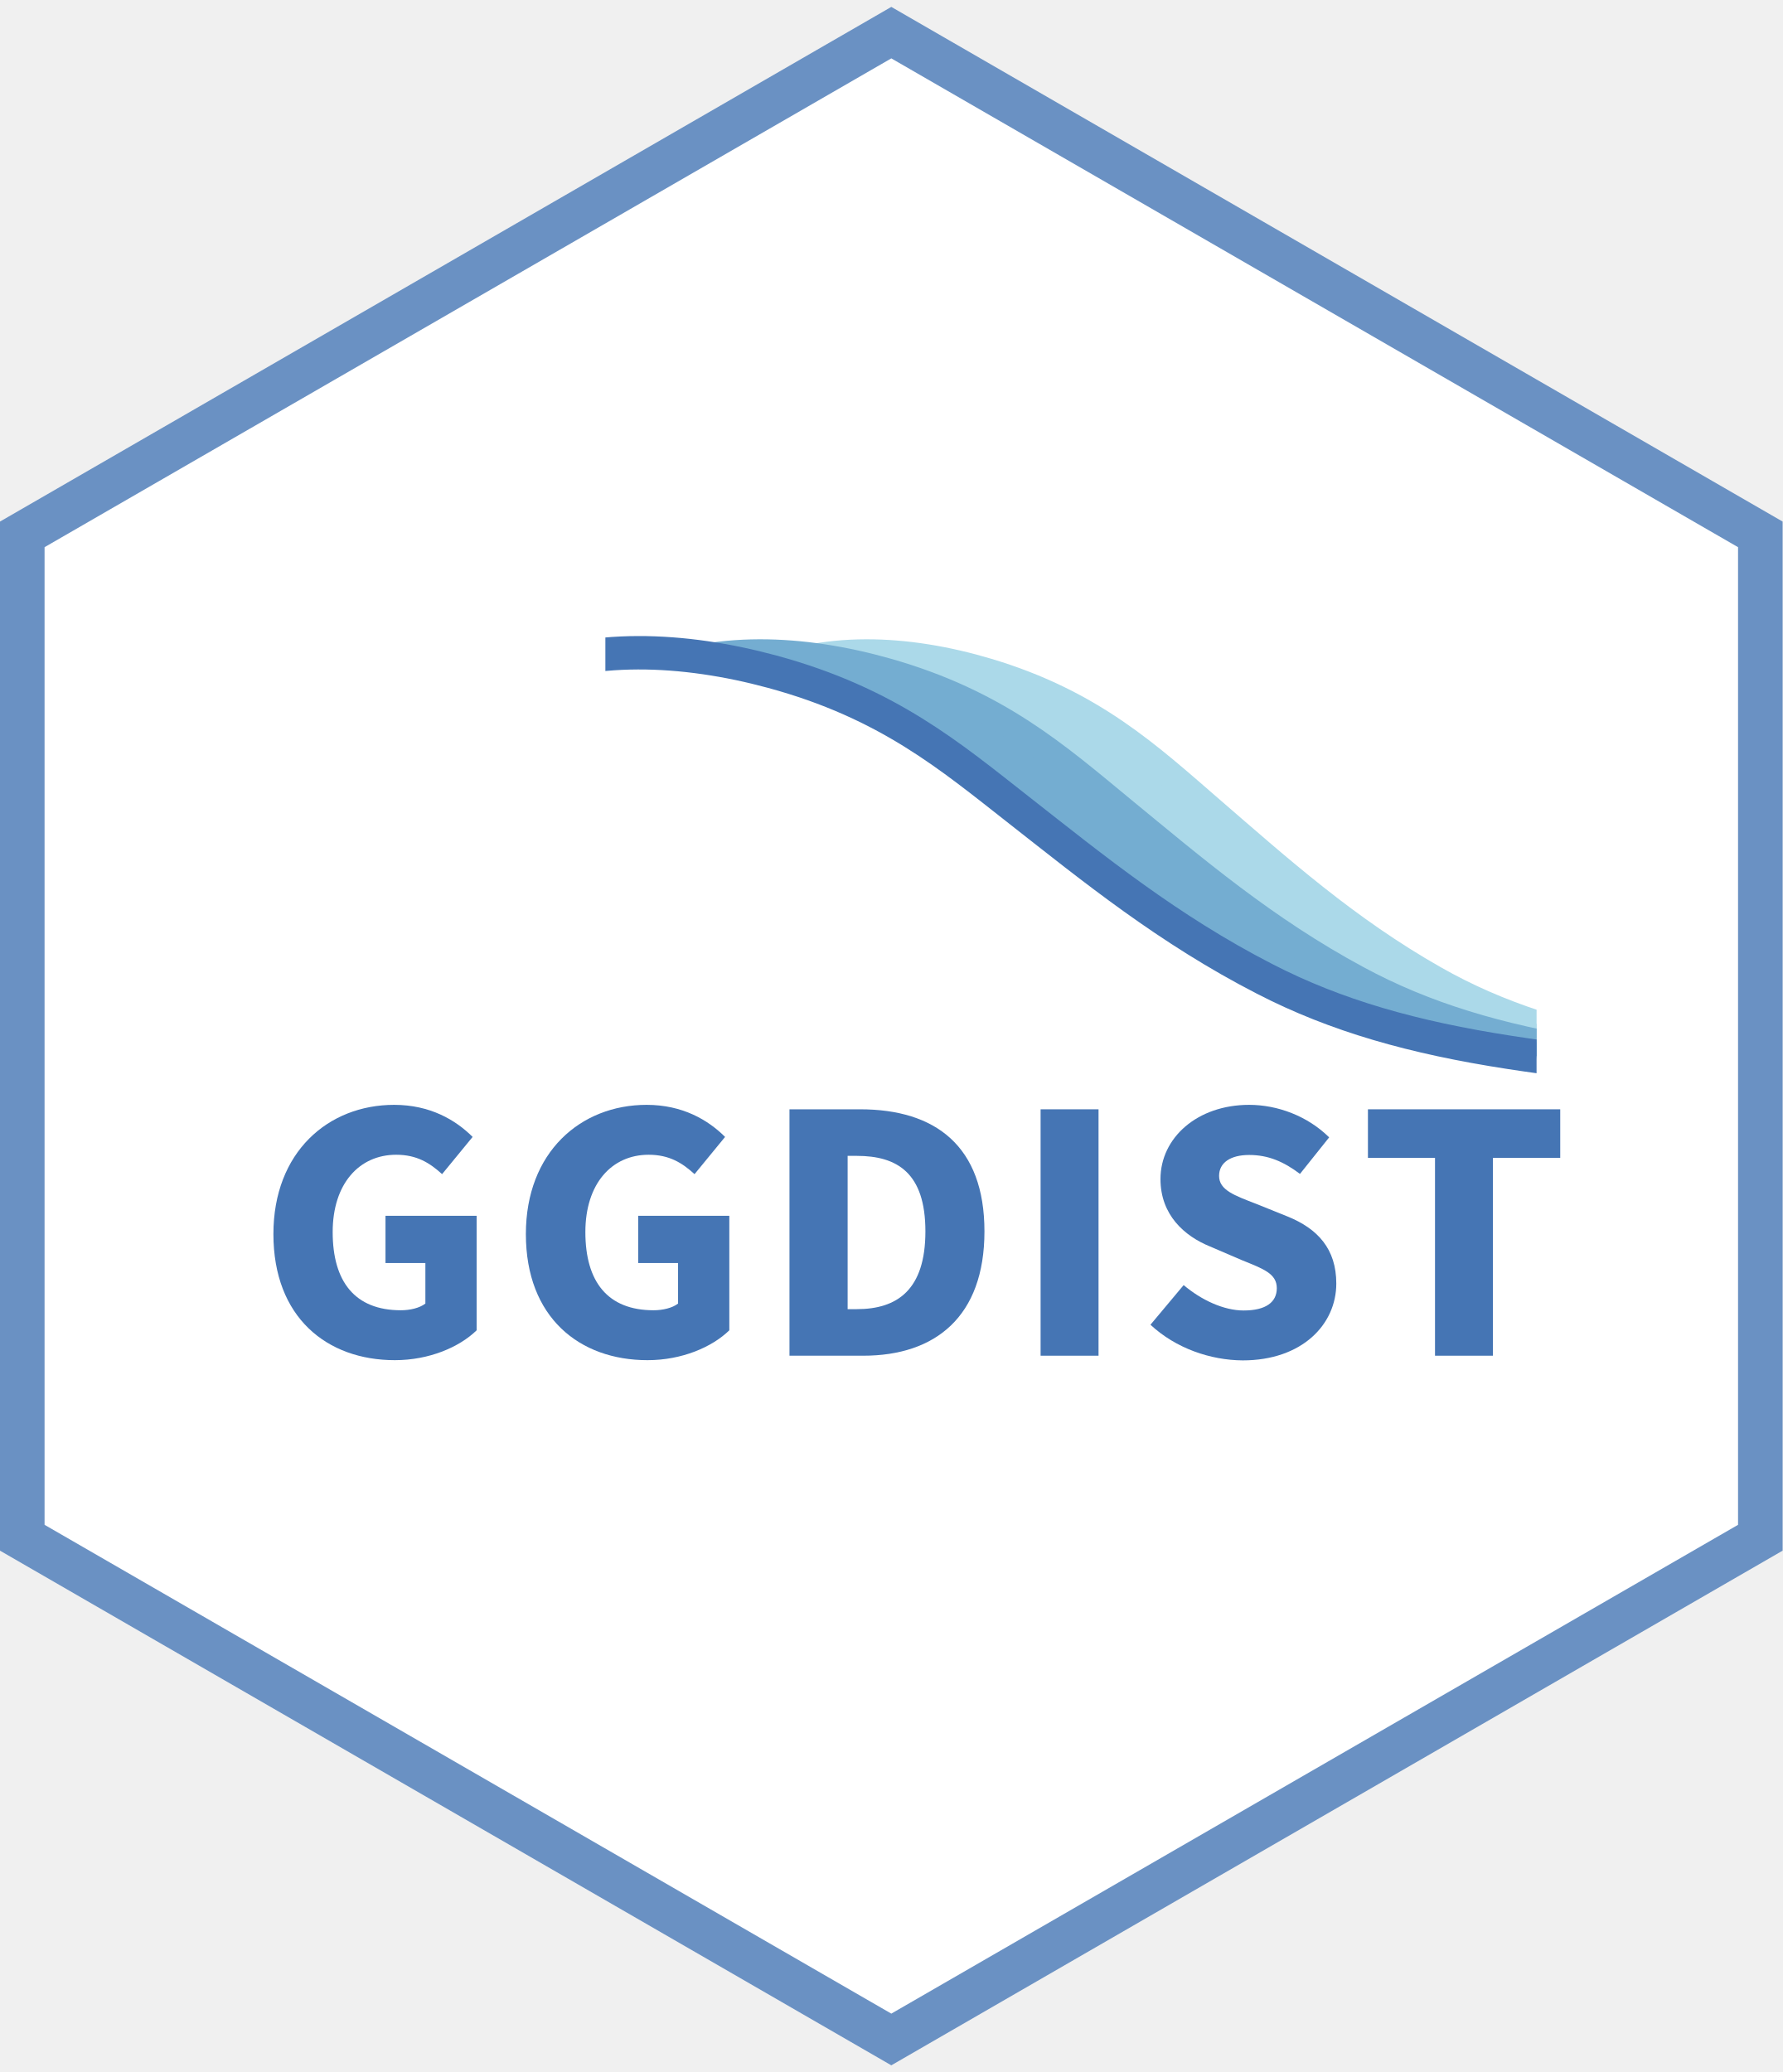
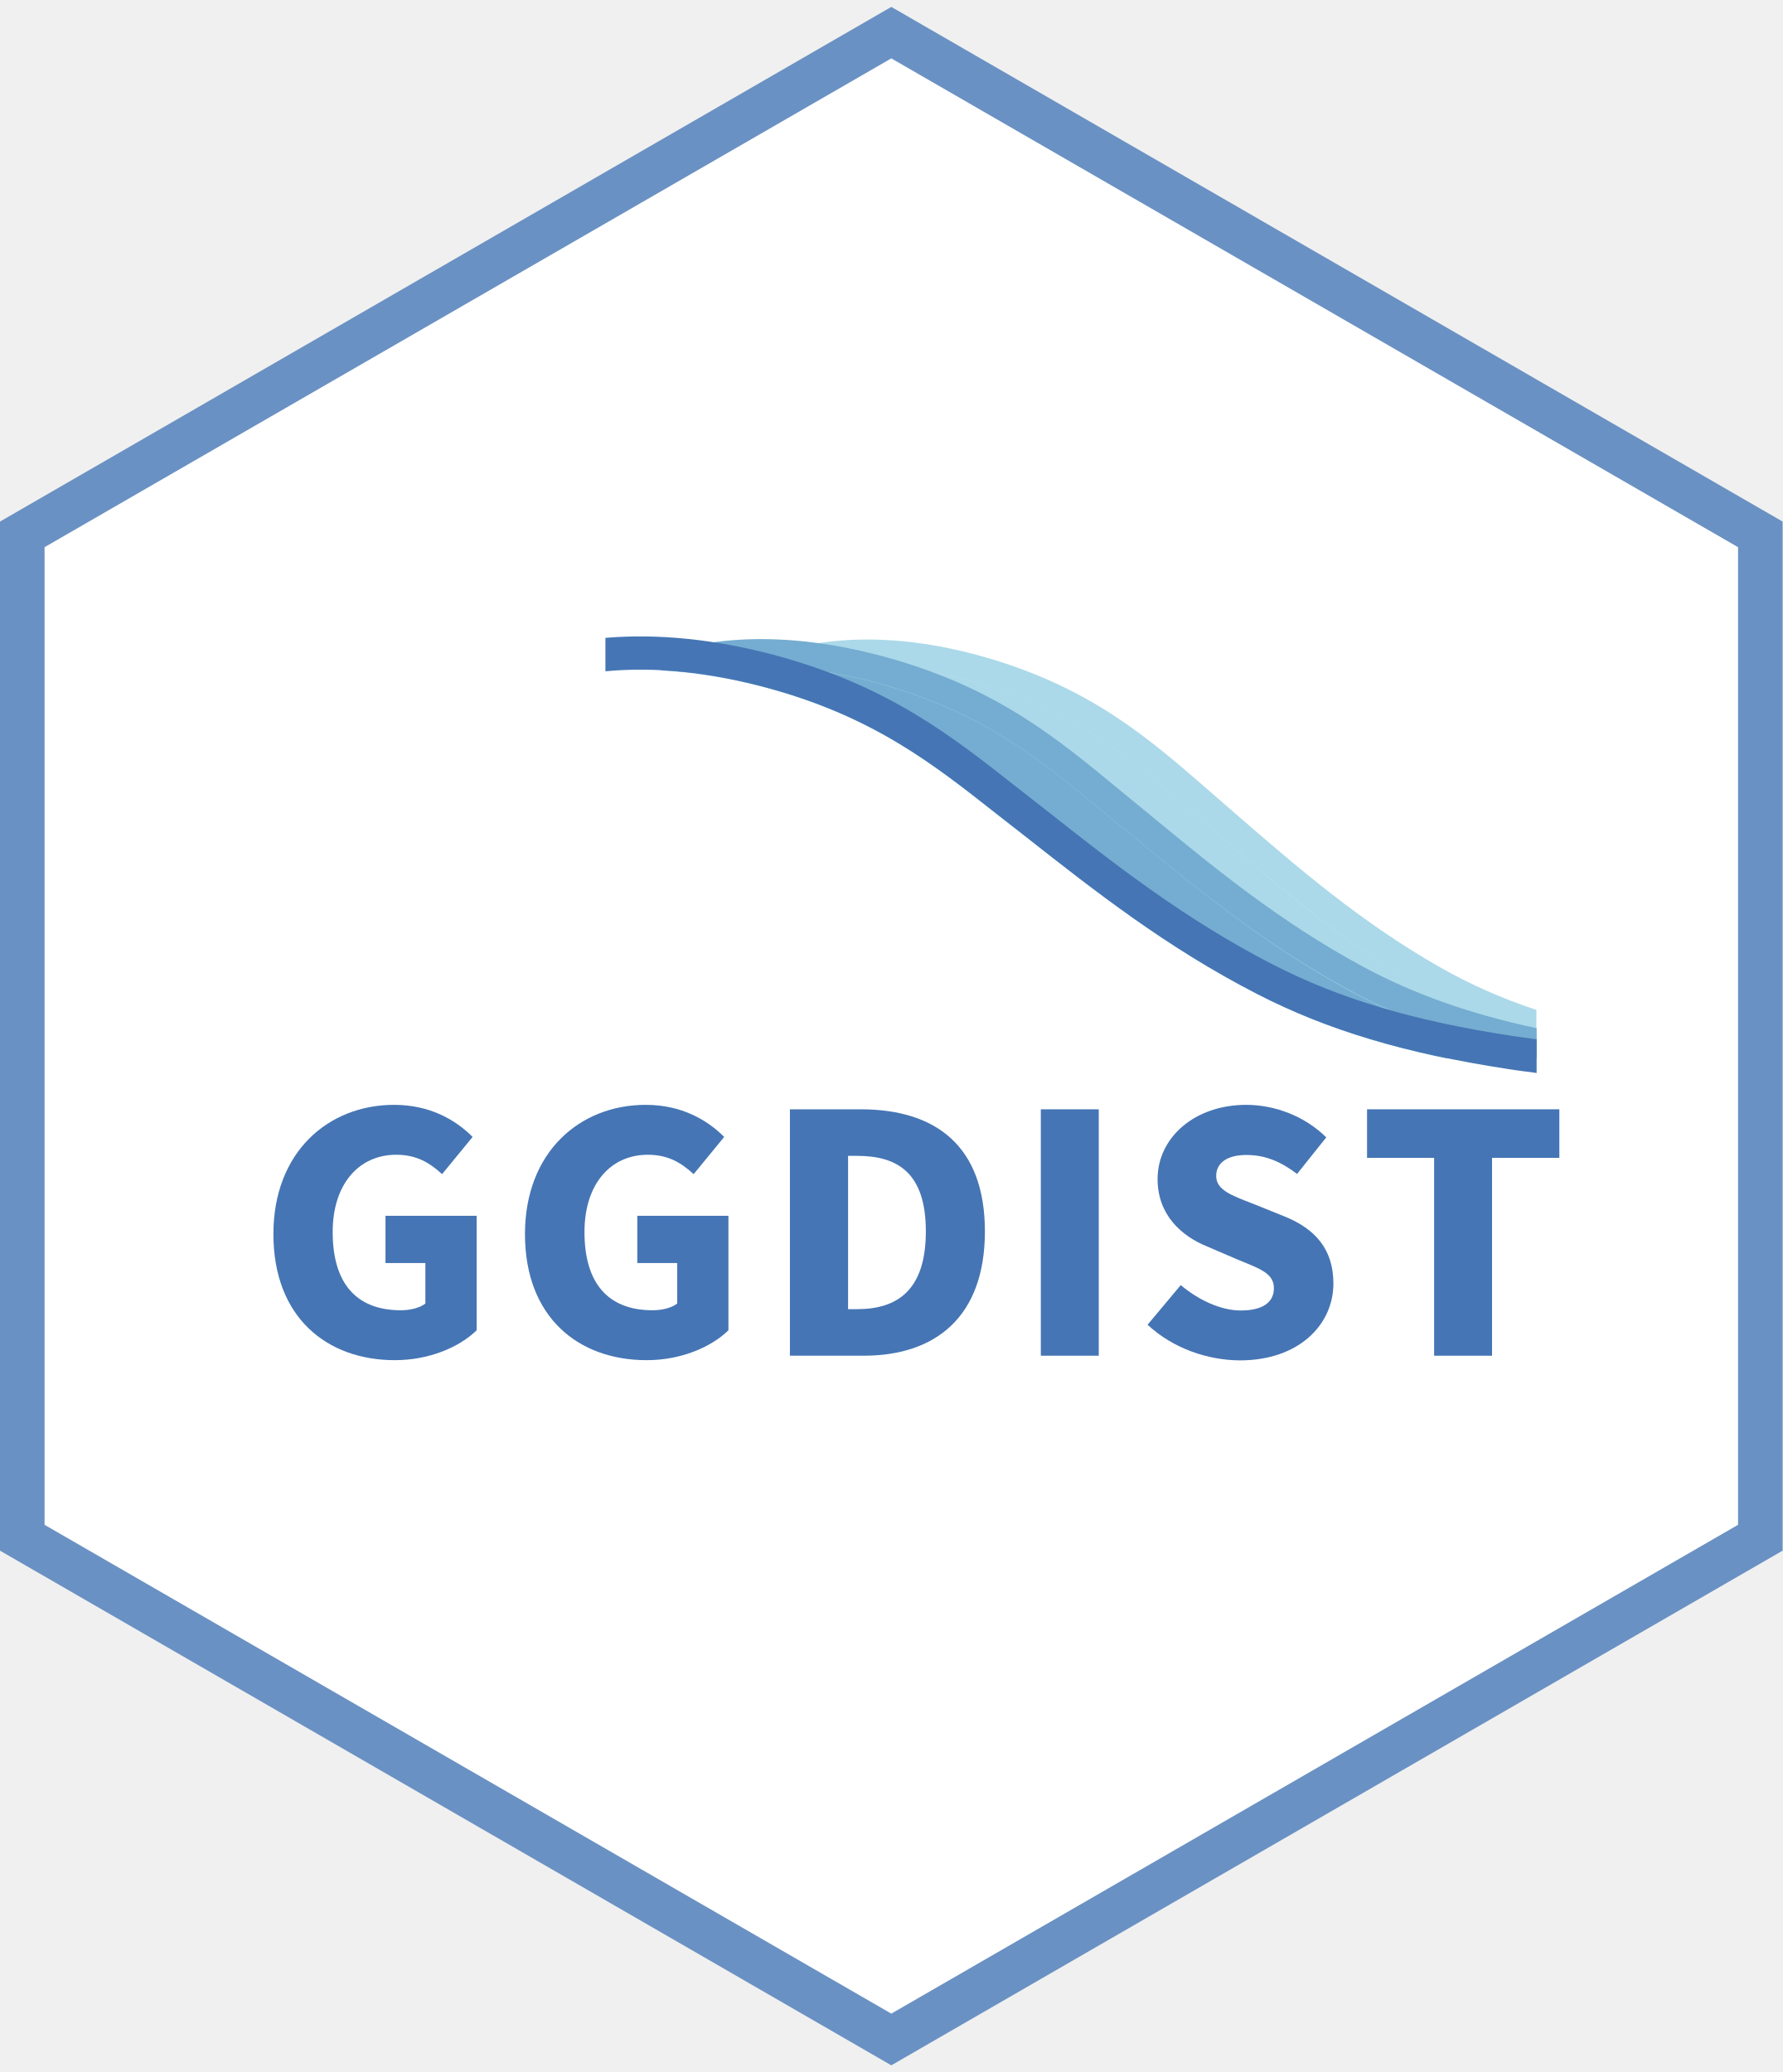
- <svg xmlns="http://www.w3.org/2000/svg" xmlns:xlink="http://www.w3.org/1999/xlink" version="1.1" x="0px" y="0px" width="80px" height="93px" viewBox="0 0 80 93" style="enable-background:new 0 0 80 93;" xml:space="preserve">
-   <style type="text/css">
- 	.st0{fill:#FFFFFF;}
- 	.st1{fill:#6A91C3;}
- 	.st2{clip-path:url(#SVGID_2_);fill:#ABD9E9;stroke:#ABD9E9;stroke-width:1.21;stroke-miterlimit:10;}
- 	.st3{clip-path:url(#SVGID_4_);fill:#74ADD1;stroke:#74ADD1;stroke-width:1.21;stroke-miterlimit:10;}
- 	.st4{clip-path:url(#SVGID_6_);fill:#FFFFFF;stroke:#4575B4;stroke-width:1.5;stroke-miterlimit:10;}
- 	.st5{display:none;}
- 	.st6{display:inline;fill:#4575B4;stroke:#4575B4;stroke-miterlimit:10;}
- 	.st7{display:inline;fill:#6A91C3;stroke:#6A91C3;stroke-miterlimit:10;}
- 	.st8{display:inline;fill:#90BDDA;stroke:#90BDDA;stroke-miterlimit:10;}
- 	.st9{display:inline;fill:#ABD9E9;stroke:#ABD9E9;stroke-miterlimit:10;}
- 	.st10{display:inline;fill:#DDF0F6;stroke:#DDF0F6;stroke-miterlimit:10;}
- 	.st11{display:inline;}
- 	.st12{clip-path:url(#SVGID_8_);fill:#DDF0F6;stroke:#DDF0F6;stroke-miterlimit:10;}
- 	.st13{fill:#E0E0E0;}
- 	.st14{fill:#4575B4;}
- </style>
+ <svg xmlns="http://www.w3.org/2000/svg" version="1.2" baseProfile="tiny" x="0px" y="0px" width="80px" height="93px" viewBox="0 0 80 93" overflow="visible" xml:space="preserve">
  <g id="Layer_4">
    <g>
-       <polygon class="st0" points="1,69.02 1,23.98 40,1.46 79,23.98 79,69.02 40,91.54   " />
-       <path class="st1" d="M40,2.62l38,21.94v43.88L40,90.38L2,68.44V24.56L40,2.62 M40,0.31L0,23.41v46.19l40,23.1l40-23.1V23.41    L40,0.31L40,0.31z" />
+       <polygon fill="#FFFFFF" points="1,69.02 1,23.98 40,1.46 79,23.98 79,69.02 40,91.54   " />
+       <path fill="#6A91C3" d="M40,2.62l38,21.94v43.88L40,90.38L2,68.44V24.56L40,2.62 M40,0.31L0,23.41v46.19l40,23.1l40-23.1V23.41    L40,0.31L40,0.31z" />
    </g>
  </g>
  <g id="Layer_7">
    <g>
-       <defs>
-         <rect id="SVGID_1_" x="34.68" y="25.6" transform="matrix(-1 -5.317492e-11 5.317492e-11 -1 103.6387 73.1057)" width="34.28" height="21.91" />
-       </defs>
-       <clipPath id="SVGID_2_">
-         <use xlink:href="#SVGID_1_" style="overflow:visible;" />
-       </clipPath>
-       <path class="st2" d="M99.22,48.58v-0.05h-3.1C89,48.72,81.18,48.4,74.34,47.24c-3.94-0.67-7.08-1.65-9.98-3.3    c-3.93-2.23-6.96-4.95-9.99-7.57c-2.81-2.43-5.34-4.81-10.05-6.22c-3.61-1.08-7.47-1.27-10.51,0.24    c-1.59,0.79-3.23,1.24-5.02,1.84c-2.11,0.71-3.56,1.91-4.97,3.01c-1.68,1.32-3.28,2.67-4.97,3.99c-2.88,2.25-5.8,4.5-10.16,5.9    c-3.27,1.05-6.38,2.24-10.16,2.62c-3.33,0.33-6.85,0.48-10.23,0.61c-0.8,0.03-1.61,0.05-2.42,0.08v0.14" />
+       <path fill="#ABD9E9" d="M54.64,37.4l-1.16-1.01c-2.58-2.25-5.02-4.37-9.32-5.66c-3.6-1.08-6.92-1.08-9.47-0.05v16.82h34.28v-0.91    c-1.79-0.57-3.38-1.26-4.9-2.12C60.36,42.37,57.45,39.85,54.64,37.4z" />
+       <path fill="#ABD9E9" d="M34.68,30.69c2.55-1.04,5.87-1.04,9.47,0.05c4.3,1.29,6.74,3.41,9.32,5.66l1.16,1.01    c2.82,2.44,5.73,4.97,9.42,7.07c1.51,0.86,3.11,1.55,4.9,2.12v-1.27c-1.56-0.52-2.96-1.14-4.3-1.9c-3.59-2.04-6.46-4.53-9.23-6.93    l-1.16-1.01c-2.68-2.33-5.22-4.54-9.77-5.91c-3.65-1.1-7.09-1.16-9.82-0.2V30.69z" />
    </g>
    <g>
-       <defs>
-         <rect id="SVGID_3_" x="29.67" y="25.6" transform="matrix(-1 -4.634971e-11 4.634971e-11 -1 98.6306 73.1057)" width="39.28" height="21.91" />
-       </defs>
-       <clipPath id="SVGID_4_">
-         <use xlink:href="#SVGID_3_" style="overflow:visible;" />
-       </clipPath>
-       <path class="st3" d="M97.57,48.58v-0.05h-3.26c-7.49,0.19-15.72-0.13-22.91-1.29c-4.15-0.67-7.45-1.65-10.5-3.3    c-4.14-2.23-7.32-4.95-10.51-7.57c-2.95-2.43-5.62-4.81-10.57-6.22c-3.79-1.08-7.86-1.27-11.06,0.24    c-1.67,0.79-3.39,1.24-5.28,1.84c-2.22,0.71-3.75,1.91-5.23,3.01c-1.77,1.32-3.45,2.67-5.23,3.99c-3.03,2.25-6.11,4.5-10.69,5.9    c-3.44,1.05-6.71,2.24-10.69,2.62c-3.51,0.33-7.21,0.48-10.76,0.61c-0.85,0.03-1.7,0.05-2.54,0.08v0.14" />
+       <path fill="#74ADD1" d="M50.7,37.41l-1.22-1c-2.72-2.25-5.29-4.38-9.82-5.67c-3.79-1.08-7.29-1.09-9.98-0.05v16.82h39.28v-0.1    c-3.26-0.68-5.91-1.61-8.35-2.92C56.72,42.38,53.66,39.85,50.7,37.41z" />
+       <path fill="#74ADD1" d="M29.67,30.68c2.69-1.03,6.19-1.03,9.98,0.05c4.53,1.29,7.1,3.42,9.82,5.67l1.22,1    c2.96,2.44,6.03,4.97,9.92,7.07c2.44,1.32,5.08,2.24,8.35,2.92v-1.24c-3.03-0.65-5.5-1.53-7.77-2.75    c-3.79-2.04-6.8-4.53-9.72-6.94l-1.22-1c-2.82-2.33-5.49-4.54-10.26-5.9c-3.84-1.1-7.44-1.16-10.31-0.19V30.68z" />
    </g>
    <g>
-       <defs>
-         <rect id="SVGID_5_" x="27.17" y="25.6" transform="matrix(-1 -4.553214e-11 4.553214e-11 -1 96.1277 74.0684)" width="41.79" height="22.87" />
-       </defs>
-       <clipPath id="SVGID_6_">
-         <use xlink:href="#SVGID_5_" style="overflow:visible;" />
-       </clipPath>
-       <path class="st4" d="M95.21,48.58v-0.05h-3.42c-7.85,0.19-16.48-0.13-24.02-1.29c-4.35-0.67-7.81-1.65-11.01-3.3    c-4.34-2.23-7.68-4.95-11.02-7.57c-3.1-2.43-5.89-4.81-11.08-6.22c-3.98-1.08-8.24-1.27-11.6,0.24c-1.76,0.79-3.56,1.24-5.54,1.84    c-2.32,0.71-3.93,1.91-5.48,3.01c-1.86,1.32-3.62,2.67-5.48,3.99c-3.18,2.25-6.4,4.5-11.21,5.9c-3.61,1.05-7.03,2.24-11.21,2.62    c-3.68,0.33-7.56,0.48-11.28,0.61c-0.89,0.03-1.78,0.05-2.67,0.08v0.14" />
+       <path fill="#FFFFFF" d="M56.42,44.62c-4.09-2.1-7.3-4.64-10.41-7.08l-1.28-1c-2.84-2.24-5.53-4.36-10.26-5.65    c-2.62-0.71-5.1-0.96-7.3-0.75v18.34h41.79v-0.3c-0.43-0.06-0.87-0.11-1.3-0.18C63.04,47.28,59.57,46.24,56.42,44.62z" />
+       <path fill="#4575B4" d="M27.17,30.13c2.2-0.21,4.68,0.03,7.3,0.75c4.73,1.29,7.42,3.41,10.26,5.65l1.28,1    c3.11,2.45,6.33,4.98,10.41,7.08c3.15,1.62,6.62,2.66,11.24,3.37c0.43,0.07,0.87,0.12,1.3,0.18v-1.51    c-0.36-0.05-0.72-0.1-1.08-0.15c-4.45-0.68-7.77-1.67-10.78-3.22c-3.96-2.04-7.12-4.52-10.17-6.93l-1.28-1    c-2.97-2.34-5.77-4.55-10.79-5.92c-2.73-0.74-5.34-1-7.69-0.8V30.13z" />
    </g>
  </g>
-   <g id="Layer_8" class="st5">
-     <path class="st6" d="M12.68,45.58c0,1.38,1.13,2.5,2.5,2.5c1.38,0,2.5-1.13,2.5-2.5c0-1.38-1.13-2.5-2.5-2.5   C13.81,43.08,12.68,44.2,12.68,45.58" />
-     <path class="st7" d="M12.68,38.72c0,1.38,1.13,2.5,2.5,2.5c1.38,0,2.5-1.13,2.5-2.5c0-1.38-1.13-2.5-2.5-2.5   C13.81,36.22,12.68,37.35,12.68,38.72" />
-     <path class="st8" d="M12.68,31.87c0,1.38,1.13,2.5,2.5,2.5c1.38,0,2.5-1.13,2.5-2.5c0-1.38-1.13-2.5-2.5-2.5   C13.81,29.37,12.68,30.49,12.68,31.87" />
-     <path class="st7" d="M19.48,45.58c0,1.38,1.13,2.5,2.5,2.5c1.38,0,2.5-1.13,2.5-2.5c0-1.38-1.13-2.5-2.5-2.5   C20.61,43.08,19.48,44.2,19.48,45.58" />
-     <path class="st8" d="M19.48,38.72c0,1.38,1.13,2.5,2.5,2.5c1.38,0,2.5-1.13,2.5-2.5c0-1.38-1.13-2.5-2.5-2.5   C20.61,36.22,19.48,37.35,19.48,38.72" />
-     <path class="st8" d="M26.28,45.58c0,1.38,1.13,2.5,2.5,2.5c1.38,0,2.5-1.13,2.5-2.5c0-1.38-1.13-2.5-2.5-2.5   C27.41,43.08,26.28,44.2,26.28,45.58" />
-     <path class="st9" d="M33.08,45.58c0,1.38,1.13,2.5,2.5,2.5c1.38,0,2.5-1.13,2.5-2.5c0-1.38-1.13-2.5-2.5-2.5   C34.21,43.08,33.08,44.2,33.08,45.58" />
-     <path class="st10" d="M39.88,45.58c0,1.38,1.13,2.5,2.5,2.5c1.38,0,2.5-1.13,2.5-2.5c0-1.38-1.13-2.5-2.5-2.5   C41.01,43.08,39.88,44.2,39.88,45.58" />
-     <path class="st9" d="M26.28,38.72c0,1.38,1.13,2.5,2.5,2.5c1.38,0,2.5-1.13,2.5-2.5c0-1.38-1.13-2.5-2.5-2.5   C27.41,36.22,26.28,37.35,26.28,38.72" />
-     <path class="st10" d="M33.08,38.72c0,1.38,1.13,2.5,2.5,2.5c1.38,0,2.5-1.13,2.5-2.5c0-1.38-1.13-2.5-2.5-2.5   C34.21,36.22,33.08,37.35,33.08,38.72" />
-     <path class="st9" d="M19.48,31.87c0,1.38,1.13,2.5,2.5,2.5c1.38,0,2.5-1.13,2.5-2.5c0-1.38-1.13-2.5-2.5-2.5   C20.61,29.37,19.48,30.49,19.48,31.87" />
-     <g class="st11">
-       <defs>
-         <path id="SVGID_7_" d="M25.7,29.74c0,0,4.66,1.4,6.83,3.96c2.17,2.55-4.6,3.06-4.6,3.06L25,34.37l-0.94-3.9L25.7,29.74z" />
-       </defs>
-       <clipPath id="SVGID_8_">
-         <use xlink:href="#SVGID_7_" style="overflow:visible;" />
-       </clipPath>
-       <path class="st12" d="M26.28,31.87c0,1.38,1.13,2.5,2.5,2.5c1.38,0,2.5-1.13,2.5-2.5c0-1.38-1.13-2.5-2.5-2.5    C27.41,29.37,26.28,30.49,26.28,31.87" />
+   <g id="Layer_8" display="none">
+     <path display="inline" fill="#4575B4" stroke="#4575B4" stroke-miterlimit="10" d="M12.68,45.58c0,1.38,1.13,2.5,2.5,2.5   c1.38,0,2.5-1.13,2.5-2.5c0-1.38-1.13-2.5-2.5-2.5C13.81,43.08,12.68,44.2,12.68,45.58" />
+     <path display="inline" fill="#6A91C3" stroke="#6A91C3" stroke-miterlimit="10" d="M12.68,38.72c0,1.38,1.13,2.5,2.5,2.5   c1.38,0,2.5-1.13,2.5-2.5c0-1.38-1.13-2.5-2.5-2.5C13.81,36.22,12.68,37.35,12.68,38.72" />
+     <path display="inline" fill="#90BDDA" stroke="#90BDDA" stroke-miterlimit="10" d="M12.68,31.87c0,1.38,1.13,2.5,2.5,2.5   c1.38,0,2.5-1.13,2.5-2.5c0-1.38-1.13-2.5-2.5-2.5C13.81,29.37,12.68,30.49,12.68,31.87" />
+     <path display="inline" fill="#6A91C3" stroke="#6A91C3" stroke-miterlimit="10" d="M19.48,45.58c0,1.38,1.13,2.5,2.5,2.5   c1.38,0,2.5-1.13,2.5-2.5c0-1.38-1.13-2.5-2.5-2.5C20.61,43.08,19.48,44.2,19.48,45.58" />
+     <path display="inline" fill="#90BDDA" stroke="#90BDDA" stroke-miterlimit="10" d="M19.48,38.72c0,1.38,1.13,2.5,2.5,2.5   c1.38,0,2.5-1.13,2.5-2.5c0-1.38-1.13-2.5-2.5-2.5C20.61,36.22,19.48,37.35,19.48,38.72" />
+     <path display="inline" fill="#90BDDA" stroke="#90BDDA" stroke-miterlimit="10" d="M26.28,45.58c0,1.38,1.13,2.5,2.5,2.5   c1.38,0,2.5-1.13,2.5-2.5c0-1.38-1.13-2.5-2.5-2.5C27.41,43.08,26.28,44.2,26.28,45.58" />
+     <path display="inline" fill="#ABD9E9" stroke="#ABD9E9" stroke-miterlimit="10" d="M33.08,45.58c0,1.38,1.13,2.5,2.5,2.5   c1.38,0,2.5-1.13,2.5-2.5c0-1.38-1.13-2.5-2.5-2.5C34.21,43.08,33.08,44.2,33.08,45.58" />
+     <path display="inline" fill="#DDF0F6" stroke="#DDF0F6" stroke-miterlimit="10" d="M39.88,45.58c0,1.38,1.13,2.5,2.5,2.5   c1.38,0,2.5-1.13,2.5-2.5c0-1.38-1.13-2.5-2.5-2.5C41.01,43.08,39.88,44.2,39.88,45.58" />
+     <path display="inline" fill="#ABD9E9" stroke="#ABD9E9" stroke-miterlimit="10" d="M26.28,38.72c0,1.38,1.13,2.5,2.5,2.5   c1.38,0,2.5-1.13,2.5-2.5c0-1.38-1.13-2.5-2.5-2.5C27.41,36.22,26.28,37.35,26.28,38.72" />
+     <path display="inline" fill="#DDF0F6" stroke="#DDF0F6" stroke-miterlimit="10" d="M33.08,38.72c0,1.38,1.13,2.5,2.5,2.5   c1.38,0,2.5-1.13,2.5-2.5c0-1.38-1.13-2.5-2.5-2.5C34.21,36.22,33.08,37.35,33.08,38.72" />
+     <path display="inline" fill="#ABD9E9" stroke="#ABD9E9" stroke-miterlimit="10" d="M19.48,31.87c0,1.38,1.13,2.5,2.5,2.5   c1.38,0,2.5-1.13,2.5-2.5c0-1.38-1.13-2.5-2.5-2.5C20.61,29.37,19.48,30.49,19.48,31.87" />
+     <g display="inline">
+       <path fill="#DDF0F6" d="M26.78,31.87c0,1.1,0.9,2,2,2c1.01,0,1.83-0.75,1.97-1.72c-1.11-0.77-2.34-1.36-3.31-1.77    C27.04,30.76,26.78,31.28,26.78,31.87z" />
+       <path fill="#DDF0F6" d="M31.63,32.81c-0.27-0.23-0.57-0.45-0.86-0.65c-0.14,0.97-0.97,1.72-1.97,1.72c-1.1,0-2-0.9-2-2    c0-0.59,0.26-1.11,0.67-1.48c-0.38-0.16-0.72-0.29-0.99-0.39c-0.41,0.51-0.67,1.16-0.67,1.87c0,1.66,1.35,3,3,3    C30.11,34.87,31.23,34,31.63,32.81z" />
    </g>
  </g>
-   <g id="tidybayes" class="st5">
-     <g class="st11">
-       <g>
-         <g>
-           <path class="st13" d="M8.53,53.55H6.19v-1.63h6.63v1.63h-2.34v6.89H8.53V53.55z" />
-           <path class="st13" d="M14.89,51.92h1.94v8.52h-1.94V51.92z" />
-           <path class="st13" d="M19.59,51.92H22c2.6,0,4.29,1.29,4.29,4.22s-1.68,4.3-4.18,4.3h-2.52V51.92z M21.89,58.88      c1.43,0,2.41-0.7,2.41-2.73s-0.98-2.66-2.41-2.66h-0.35v5.39H21.89z" />
-           <path class="st13" d="M30.11,57.41l-2.57-5.49h2.08l0.75,1.95c0.23,0.64,0.45,1.23,0.69,1.89h0.05      c0.24-0.66,0.48-1.25,0.72-1.89l0.75-1.95h2.03l-2.57,5.49v3.03h-1.95V57.41z" />
-           <path class="st13" d="M36.27,51.92h2.93c1.77,0,3.15,0.48,3.15,2.11c0,0.76-0.43,1.58-1.12,1.84v0.05      c0.87,0.23,1.54,0.87,1.54,2c0,1.74-1.47,2.51-3.32,2.51h-3.17V51.92z M39.11,55.33c0.92,0,1.33-0.39,1.33-1.01      c0-0.65-0.43-0.9-1.32-0.9h-0.91v1.91H39.11z M39.28,58.94c1.04,0,1.58-0.37,1.58-1.14c0-0.74-0.53-1.04-1.58-1.04h-1.07v2.18      H39.28z" />
-           <path class="st13" d="M46.53,51.92h2.33l2.67,8.52h-2.06l-1.11-4.31c-0.24-0.85-0.46-1.86-0.69-2.75h-0.05      c-0.2,0.9-0.43,1.9-0.67,2.75l-1.11,4.31h-1.99L46.53,51.92z M45.62,56.92h4.1v1.51h-4.1V56.92z" />
-           <path class="st13" d="M54.65,57.41l-2.57-5.49h2.08l0.75,1.95c0.23,0.64,0.45,1.23,0.69,1.89h0.05      c0.24-0.66,0.48-1.25,0.72-1.89l0.75-1.95h2.03l-2.57,5.49v3.03h-1.95V57.41z" />
-           <path class="st13" d="M60.81,51.92h5.35v1.63h-3.4v1.69h2.9v1.63h-2.9v1.94h3.53v1.63h-5.48V51.92z" />
-           <path class="st13" d="M68.18,59.37l1.12-1.33c0.61,0.52,1.39,0.89,2.09,0.89c0.8,0,1.19-0.31,1.19-0.81c0-0.53-0.48-0.7-1.22-1      l-1.11-0.47c-0.88-0.36-1.72-1.09-1.72-2.33c0-1.41,1.26-2.55,3.04-2.55c0.98,0,2.01,0.39,2.75,1.12l-0.98,1.23      c-0.56-0.43-1.09-0.67-1.77-0.67c-0.66,0-1.08,0.27-1.08,0.75c0,0.52,0.55,0.7,1.3,1l1.08,0.44c1.04,0.42,1.69,1.12,1.69,2.32      c0,1.42-1.18,2.65-3.22,2.65C70.23,60.6,69.05,60.18,68.18,59.37z" />
-         </g>
-       </g>
+   <g id="tidybayes" display="none">
+     <g display="inline">
+       <path fill="#E0E0E0" d="M8.53,53.55H6.19v-1.63h6.63v1.63h-2.34v6.89H8.53V53.55z" />
+       <path fill="#E0E0E0" d="M14.82,51.92h1.95v8.52h-1.95V51.92z" />
+       <path fill="#E0E0E0" d="M19.49,51.92h2.41c2.6,0,4.29,1.29,4.29,4.22s-1.68,4.3-4.18,4.3h-2.52V51.92z M21.79,58.88    c1.43,0,2.41-0.7,2.41-2.73s-0.98-2.66-2.41-2.66h-0.35v5.39H21.79z" />
+       <path fill="#E0E0E0" d="M29.72,57.41l-2.57-5.49h2.08l0.75,1.95c0.23,0.64,0.45,1.23,0.69,1.89h0.05    c0.24-0.66,0.48-1.25,0.72-1.89l0.75-1.95h2.03l-2.57,5.49v3.03h-1.95V57.41z" />
+       <path fill="#E0E0E0" d="M36.02,51.92h2.93c1.77,0,3.15,0.48,3.15,2.11c0,0.76-0.43,1.58-1.12,1.84v0.05    c0.87,0.23,1.54,0.87,1.54,2c0,1.74-1.47,2.51-3.32,2.51h-3.17V51.92z M38.86,55.33c0.92,0,1.33-0.39,1.33-1.01    c0-0.65-0.43-0.9-1.32-0.9h-0.91v1.91H38.86z M39.03,58.94c1.04,0,1.58-0.37,1.58-1.14c0-0.74-0.53-1.04-1.58-1.04h-1.07v2.18    H39.03z" />
+       <path fill="#E0E0E0" d="M46.42,51.92h2.33l2.67,8.52h-2.06l-1.11-4.31c-0.24-0.85-0.46-1.86-0.69-2.75h-0.05    c-0.2,0.9-0.43,1.9-0.67,2.75l-1.11,4.31h-1.99L46.42,51.92z M45.51,56.92h4.1v1.51h-4.1V56.92z" />
+       <path fill="#E0E0E0" d="M54.13,57.41l-2.57-5.49h2.08l0.75,1.95c0.23,0.64,0.45,1.23,0.69,1.89h0.05    c0.24-0.66,0.48-1.25,0.72-1.89l0.75-1.95h2.03l-2.57,5.49v3.03h-1.95V57.41z" />
+       <path fill="#E0E0E0" d="M60.44,51.92h5.35v1.63h-3.4v1.69h2.9v1.63h-2.9v1.94h3.53v1.63h-5.48V51.92z" />
+       <path fill="#E0E0E0" d="M67.83,59.37l1.12-1.33c0.61,0.52,1.39,0.89,2.09,0.89c0.8,0,1.19-0.31,1.19-0.81c0-0.53-0.48-0.7-1.22-1    l-1.11-0.47c-0.88-0.36-1.72-1.09-1.72-2.33c0-1.41,1.26-2.55,3.04-2.55c0.98,0,2.01,0.39,2.75,1.12l-0.98,1.23    c-0.56-0.43-1.09-0.67-1.77-0.67c-0.66,0-1.08,0.27-1.08,0.75c0,0.52,0.55,0.7,1.3,1l1.08,0.44c1.04,0.42,1.69,1.12,1.69,2.32    c0,1.42-1.18,2.65-3.22,2.65C69.88,60.6,68.7,60.18,67.83,59.37z" />
    </g>
  </g>
  <g id="tidybayes_copy">
    <g>
-       <g>
-         <g>
-           <path class="st14" d="M12.27,55.39c0-3.68,2.46-5.8,5.42-5.8c1.61,0,2.76,0.68,3.52,1.44l-1.37,1.67      c-0.55-0.5-1.13-0.87-2.06-0.87c-1.66,0-2.85,1.3-2.85,3.47c0,2.23,1,3.51,3.06,3.51c0.41,0,0.84-0.1,1.1-0.3v-1.82h-1.79v-2.12      h4.09v5.14c-0.77,0.75-2.12,1.34-3.67,1.34C14.67,61.05,12.27,59.13,12.27,55.39z" />
-           <path class="st14" d="M23.6,55.39c0-3.68,2.46-5.8,5.42-5.8c1.61,0,2.76,0.68,3.52,1.44l-1.37,1.67      c-0.55-0.5-1.13-0.87-2.06-0.87c-1.66,0-2.84,1.3-2.84,3.47c0,2.23,1,3.51,3.06,3.51c0.41,0,0.84-0.1,1.1-0.3v-1.82h-1.79v-2.12      h4.09v5.14c-0.77,0.75-2.12,1.34-3.67,1.34C26,61.05,23.6,59.13,23.6,55.39z" />
-           <path class="st14" d="M35.44,49.79h3.16c3.38,0,5.58,1.65,5.58,5.48c0,3.83-2.21,5.58-5.44,5.58h-3.31V49.79z M38.45,58.76      c1.81,0,3.08-0.86,3.08-3.49c0-2.63-1.27-3.39-3.08-3.39h-0.41v6.88H38.45z" />
-           <path class="st14" d="M46.7,49.79h2.6v11.06h-2.6V49.79z" />
-           <path class="st14" d="M51.63,59.46l1.49-1.78c0.79,0.67,1.8,1.14,2.69,1.14c1.01,0,1.49-0.38,1.49-1c0-0.66-0.61-0.87-1.57-1.26      l-1.42-0.61c-1.16-0.47-2.23-1.42-2.23-3.03c0-1.85,1.65-3.33,3.98-3.33c1.27,0,2.62,0.5,3.59,1.46l-1.31,1.64      c-0.73-0.55-1.42-0.85-2.28-0.85c-0.83,0-1.35,0.34-1.35,0.94c0,0.64,0.7,0.88,1.68,1.26l1.39,0.56      c1.36,0.55,2.19,1.46,2.19,3.01c0,1.84-1.54,3.45-4.2,3.45C54.32,61.05,52.77,60.52,51.63,59.46z" />
-           <path class="st14" d="M64.41,51.97h-3.02v-2.18h8.63v2.18h-3.02v8.88h-2.6V51.97z" />
-         </g>
-       </g>
+       <path fill="#4575B4" d="M12.27,55.39c0-3.68,2.46-5.8,5.42-5.8c1.61,0,2.76,0.68,3.52,1.44l-1.37,1.67    c-0.55-0.5-1.13-0.87-2.06-0.87c-1.66,0-2.85,1.3-2.85,3.47c0,2.23,1,3.51,3.06,3.51c0.41,0,0.84-0.1,1.1-0.3v-1.82h-1.79v-2.12    h4.09v5.14c-0.77,0.75-2.12,1.34-3.67,1.34C14.67,61.05,12.27,59.13,12.27,55.39z" />
+       <path fill="#4575B4" d="M23.56,55.39c0-3.68,2.46-5.8,5.42-5.8c1.61,0,2.76,0.68,3.52,1.44l-1.37,1.67    c-0.55-0.5-1.13-0.87-2.06-0.87c-1.66,0-2.84,1.3-2.84,3.47c0,2.23,1,3.51,3.06,3.51c0.41,0,0.84-0.1,1.1-0.3v-1.82H28.6v-2.12    h4.09v5.14c-0.77,0.75-2.12,1.34-3.67,1.34C25.96,61.05,23.56,59.13,23.56,55.39z" />
+       <path fill="#4575B4" d="M35.46,49.79h3.16c3.38,0,5.58,1.65,5.58,5.48c0,3.83-2.21,5.58-5.44,5.58h-3.31V49.79z M38.47,58.76    c1.81,0,3.08-0.86,3.08-3.49c0-2.63-1.27-3.39-3.08-3.39h-0.41v6.88H38.47z" />
+       <path fill="#4575B4" d="M46.71,49.79h2.6v11.06h-2.6V49.79z" />
+       <path fill="#4575B4" d="M51.5,59.46l1.49-1.78c0.79,0.67,1.8,1.14,2.69,1.14c1.01,0,1.49-0.38,1.49-1c0-0.66-0.61-0.87-1.57-1.26    l-1.42-0.61c-1.16-0.47-2.23-1.42-2.23-3.03c0-1.85,1.65-3.33,3.98-3.33c1.27,0,2.62,0.5,3.59,1.46l-1.31,1.64    c-0.73-0.55-1.42-0.85-2.28-0.85c-0.83,0-1.35,0.34-1.35,0.94c0,0.64,0.7,0.88,1.68,1.26l1.39,0.56c1.36,0.55,2.19,1.46,2.19,3.01    c0,1.84-1.54,3.45-4.2,3.45C54.19,61.05,52.64,60.52,51.5,59.46z" />
+       <path fill="#4575B4" d="M64.37,51.97h-3.02v-2.18h8.63v2.18h-3.02v8.88h-2.6V51.97z" />
    </g>
  </g>
  <g id="Layer_1">
</g>
  <g id="Layer_3">
</g>
  <g id="Layer_5">
</g>
  <g id="Layer_6">
</g>
</svg>
